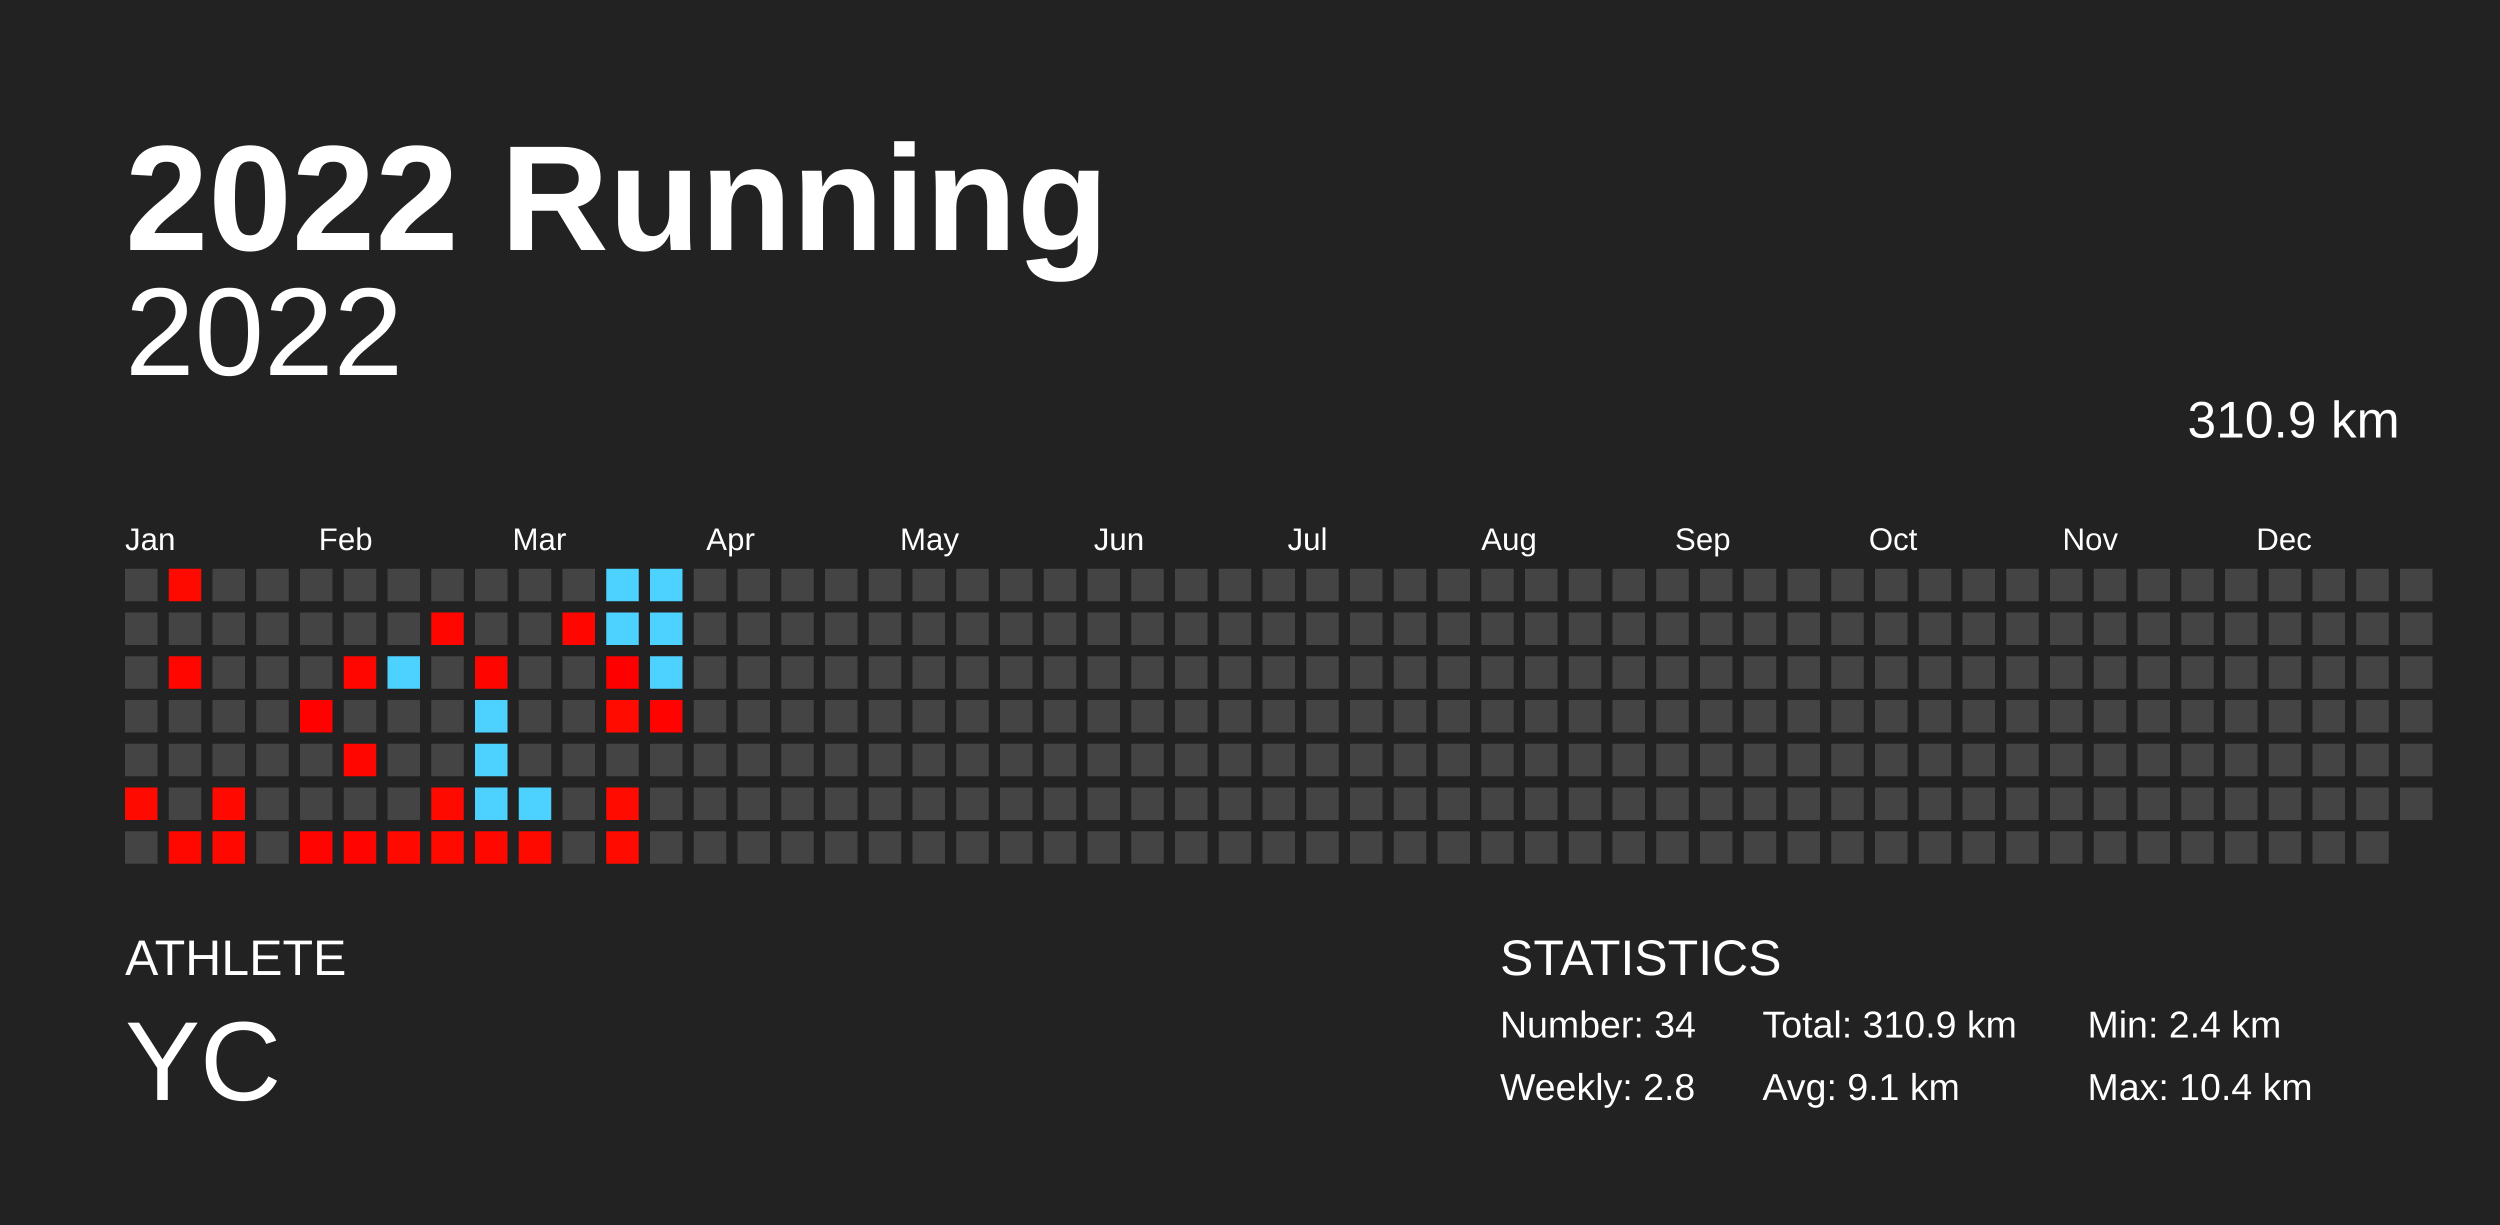
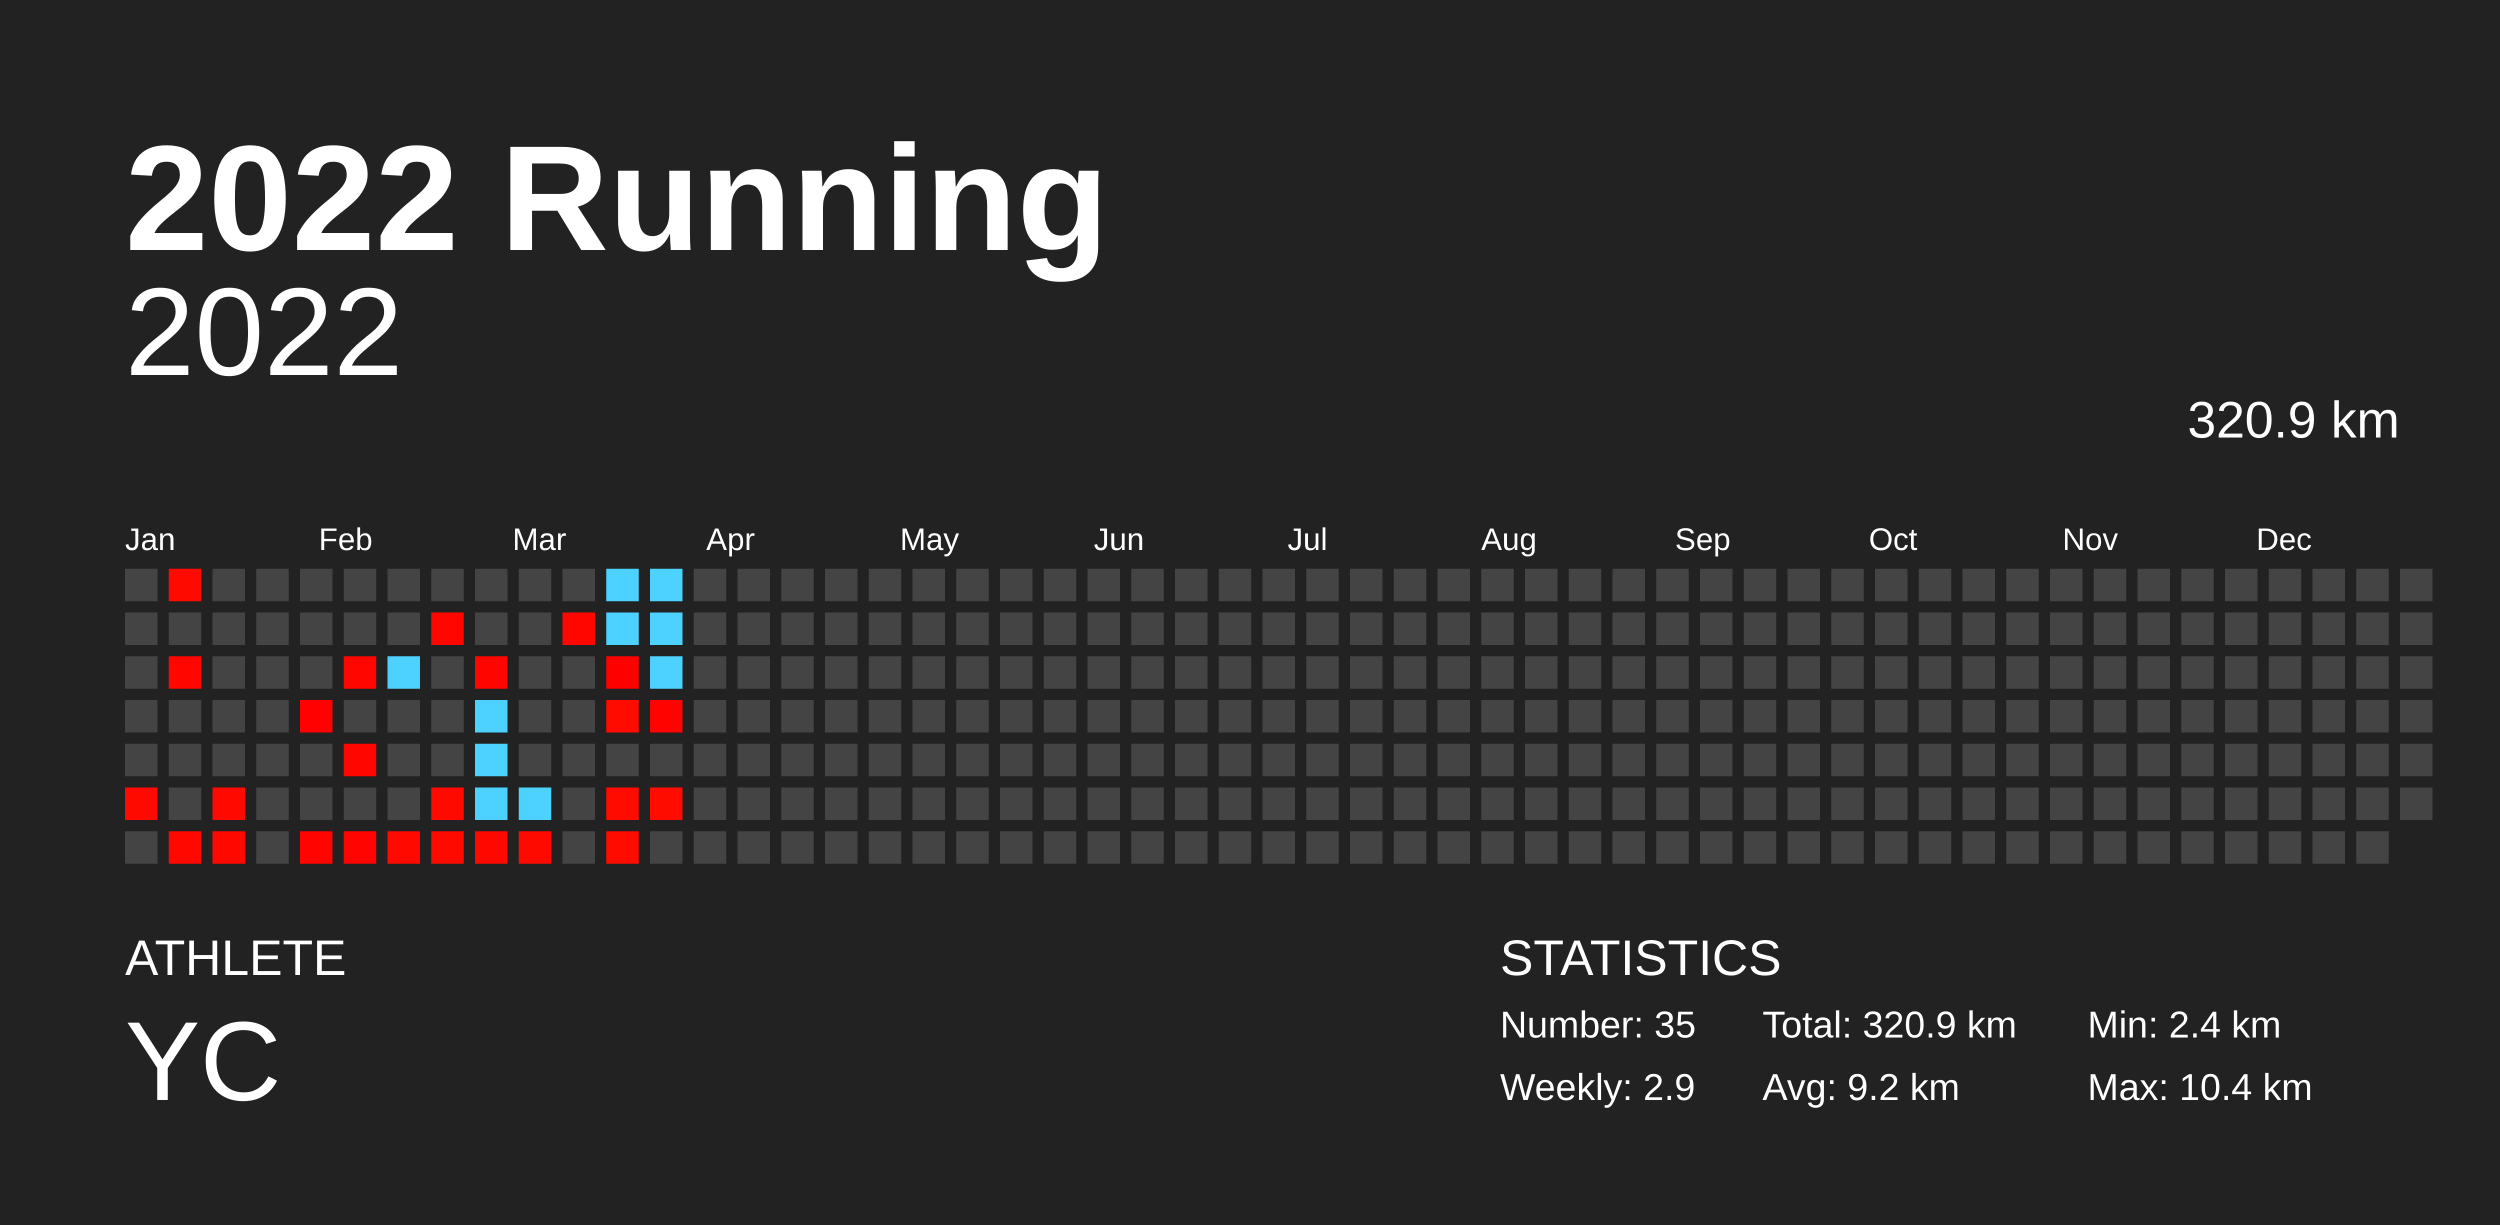
<svg xmlns="http://www.w3.org/2000/svg" baseProfile="full" height="98mm" version="1.1" viewBox="0,0,200,98" width="200mm">
  <defs />
  <rect fill="#222222" height="98" width="200" x="0" y="0" />
  <text fill="#FFFFFF" style="font-size:12px; font-family:Arial; font-weight:bold;" x="10" y="20">2022 Running</text>
  <text fill="#FFFFFF" style="font-size:4px; font-family:Arial" x="10" y="78">ATHLETE</text>
  <text fill="#FFFFFF" style="font-size:9px; font-family:Arial" x="10" y="88">YC</text>
  <text fill="#FFFFFF" style="font-size:4px; font-family:Arial" x="120" y="78">STATISTICS</text>
-   <text fill="#FFFFFF" style="font-size:3px; font-family:Arial" x="120" y="83">Number: 34</text>
-   <text fill="#FFFFFF" style="font-size:3px; font-family:Arial" x="120" y="88">Weekly: 2.8</text>
-   <text fill="#FFFFFF" style="font-size:3px; font-family:Arial" x="141" y="83">Total: 310.9 km</text>
-   <text fill="#FFFFFF" style="font-size:3px; font-family:Arial" x="141" y="88">Avg: 9.1 km</text>
+   <text fill="#FFFFFF" style="font-size:3px; font-family:Arial" x="120" y="83">Number: 35</text>
+   <text fill="#FFFFFF" style="font-size:3px; font-family:Arial" x="120" y="88">Weekly: 2.9</text>
+   <text fill="#FFFFFF" style="font-size:3px; font-family:Arial" x="141" y="83">Total: 320.9 km</text>
+   <text fill="#FFFFFF" style="font-size:3px; font-family:Arial" x="141" y="88">Avg: 9.2 km</text>
  <text fill="#FFFFFF" style="font-size:3px; font-family:Arial" x="167" y="83">Min: 2.4 km</text>
  <text fill="#FFFFFF" style="font-size:3px; font-family:Arial" x="167" y="88">Max: 10.4 km</text>
  <text alignment-baseline="hanging" fill="#FFFFFF" style="font-size:10.0px; font-family:Arial;" x="10" y="30">2022</text>
-   <text alignment-baseline="hanging" fill="#FFFFFF" style="font-size:4.125px; font-family:Arial;" x="175" y="35">310.9 km</text>
+   <text alignment-baseline="hanging" fill="#FFFFFF" style="font-size:4.125px; font-family:Arial;" x="175" y="35">320.9 km</text>
  <text fill="#FFFFFF" style="font-size:2.5px; font-family:Arial" x="10.0" y="44">Jan</text>
  <text fill="#FFFFFF" style="font-size:2.5px; font-family:Arial" x="25.5" y="44">Feb</text>
  <text fill="#FFFFFF" style="font-size:2.5px; font-family:Arial" x="41.0" y="44">Mar</text>
  <text fill="#FFFFFF" style="font-size:2.5px; font-family:Arial" x="56.5" y="44">Apr</text>
  <text fill="#FFFFFF" style="font-size:2.5px; font-family:Arial" x="72.0" y="44">May</text>
  <text fill="#FFFFFF" style="font-size:2.5px; font-family:Arial" x="87.5" y="44">Jun</text>
  <text fill="#FFFFFF" style="font-size:2.5px; font-family:Arial" x="103.0" y="44">Jul</text>
  <text fill="#FFFFFF" style="font-size:2.5px; font-family:Arial" x="118.5" y="44">Aug</text>
  <text fill="#FFFFFF" style="font-size:2.5px; font-family:Arial" x="134.0" y="44">Sep</text>
  <text fill="#FFFFFF" style="font-size:2.5px; font-family:Arial" x="149.5" y="44">Oct</text>
  <text fill="#FFFFFF" style="font-size:2.5px; font-family:Arial" x="165.0" y="44">Nov</text>
  <text fill="#FFFFFF" style="font-size:2.5px; font-family:Arial" x="180.5" y="44">Dec</text>
  <rect fill="#444444" height="2.6" width="2.6" x="10.0" y="45.5" />
  <rect fill="#444444" height="2.6" width="2.6" x="10.0" y="49.0" />
  <rect fill="#444444" height="2.6" width="2.6" x="10.0" y="52.5" />
  <rect fill="#444444" height="2.6" width="2.6" x="10.0" y="56.0" />
  <rect fill="#444444" height="2.6" width="2.6" x="10.0" y="59.5" />
  <rect fill="#ff0a00" height="2.6" width="2.6" x="10.0" y="63.0" />
  <rect fill="#444444" height="2.6" width="2.6" x="10.0" y="66.5" />
  <rect fill="#ff0a00" height="2.6" width="2.6" x="13.5" y="45.5" />
  <rect fill="#444444" height="2.6" width="2.6" x="13.5" y="49.0" />
  <rect fill="#ff0600" height="2.6" width="2.6" x="13.5" y="52.5" />
  <rect fill="#444444" height="2.6" width="2.6" x="13.5" y="56.0" />
  <rect fill="#444444" height="2.6" width="2.6" x="13.5" y="59.5" />
  <rect fill="#444444" height="2.6" width="2.6" x="13.5" y="63.0" />
  <rect fill="#ff0800" height="2.6" width="2.6" x="13.5" y="66.5" />
  <rect fill="#444444" height="2.6" width="2.6" x="17.0" y="45.5" />
  <rect fill="#444444" height="2.6" width="2.6" x="17.0" y="49.0" />
  <rect fill="#444444" height="2.6" width="2.6" x="17.0" y="52.5" />
  <rect fill="#444444" height="2.6" width="2.6" x="17.0" y="56.0" />
  <rect fill="#444444" height="2.6" width="2.6" x="17.0" y="59.5" />
  <rect fill="#ff0900" height="2.6" width="2.6" x="17.0" y="63.0" />
  <rect fill="#ff0800" height="2.6" width="2.6" x="17.0" y="66.5" />
  <rect fill="#444444" height="2.6" width="2.6" x="20.5" y="45.5" />
  <rect fill="#444444" height="2.6" width="2.6" x="20.5" y="49.0" />
  <rect fill="#444444" height="2.6" width="2.6" x="20.5" y="52.5" />
  <rect fill="#444444" height="2.6" width="2.6" x="20.5" y="56.0" />
  <rect fill="#444444" height="2.6" width="2.6" x="20.5" y="59.5" />
  <rect fill="#444444" height="2.6" width="2.6" x="20.5" y="63.0" />
  <rect fill="#444444" height="2.6" width="2.6" x="20.5" y="66.5" />
  <rect fill="#444444" height="2.6" width="2.6" x="24.0" y="45.5" />
  <rect fill="#444444" height="2.6" width="2.6" x="24.0" y="49.0" />
  <rect fill="#444444" height="2.6" width="2.6" x="24.0" y="52.5" />
  <rect fill="#ff0200" height="2.6" width="2.6" x="24.0" y="56.0" />
  <rect fill="#444444" height="2.6" width="2.6" x="24.0" y="59.5" />
  <rect fill="#444444" height="2.6" width="2.6" x="24.0" y="63.0" />
  <rect fill="#ff0400" height="2.6" width="2.6" x="24.0" y="66.5" />
  <rect fill="#444444" height="2.6" width="2.6" x="27.5" y="45.5" />
  <rect fill="#444444" height="2.6" width="2.6" x="27.5" y="49.0" />
  <rect fill="#ff0600" height="2.6" width="2.6" x="27.5" y="52.5" />
  <rect fill="#444444" height="2.6" width="2.6" x="27.5" y="56.0" />
  <rect fill="#ff0700" height="2.6" width="2.6" x="27.5" y="59.5" />
  <rect fill="#444444" height="2.6" width="2.6" x="27.5" y="63.0" />
  <rect fill="#ff0400" height="2.6" width="2.6" x="27.5" y="66.5" />
  <rect fill="#444444" height="2.6" width="2.6" x="31.0" y="45.5" />
  <rect fill="#444444" height="2.6" width="2.6" x="31.0" y="49.0" />
  <rect fill="#4dd2ff" height="2.6" width="2.6" x="31.0" y="52.5" />
  <rect fill="#444444" height="2.6" width="2.6" x="31.0" y="56.0" />
  <rect fill="#444444" height="2.6" width="2.6" x="31.0" y="59.5" />
  <rect fill="#444444" height="2.6" width="2.6" x="31.0" y="63.0" />
  <rect fill="#ff0900" height="2.6" width="2.6" x="31.0" y="66.5" />
  <rect fill="#444444" height="2.6" width="2.6" x="34.5" y="45.5" />
  <rect fill="#ff0700" height="2.6" width="2.6" x="34.5" y="49.0" />
  <rect fill="#444444" height="2.6" width="2.6" x="34.5" y="52.5" />
  <rect fill="#444444" height="2.6" width="2.6" x="34.5" y="56.0" />
  <rect fill="#444444" height="2.6" width="2.6" x="34.5" y="59.5" />
  <rect fill="#ff0a00" height="2.6" width="2.6" x="34.5" y="63.0" />
  <rect fill="#ff0a00" height="2.6" width="2.6" x="34.5" y="66.5" />
  <rect fill="#444444" height="2.6" width="2.6" x="38.0" y="45.5" />
  <rect fill="#444444" height="2.6" width="2.6" x="38.0" y="49.0" />
  <rect fill="#ff0500" height="2.6" width="2.6" x="38.0" y="52.5" />
  <rect fill="#4dd2ff" height="2.6" width="2.6" x="38.0" y="56.0" />
  <rect fill="#4dd2ff" height="2.6" width="2.6" x="38.0" y="59.5" />
  <rect fill="#4dd2ff" height="2.6" width="2.6" x="38.0" y="63.0" />
  <rect fill="#ff0800" height="2.6" width="2.6" x="38.0" y="66.5" />
  <rect fill="#444444" height="2.6" width="2.6" x="41.5" y="45.5" />
  <rect fill="#444444" height="2.6" width="2.6" x="41.5" y="49.0" />
  <rect fill="#444444" height="2.6" width="2.6" x="41.5" y="52.5" />
  <rect fill="#444444" height="2.6" width="2.6" x="41.5" y="56.0" />
  <rect fill="#444444" height="2.6" width="2.6" x="41.5" y="59.5" />
  <rect fill="#4dd2ff" height="2.6" width="2.6" x="41.5" y="63.0" />
  <rect fill="#ff0a00" height="2.6" width="2.6" x="41.5" y="66.5" />
  <rect fill="#444444" height="2.6" width="2.6" x="45.0" y="45.5" />
  <rect fill="#ff0700" height="2.6" width="2.6" x="45.0" y="49.0" />
  <rect fill="#444444" height="2.6" width="2.6" x="45.0" y="52.5" />
  <rect fill="#444444" height="2.6" width="2.6" x="45.0" y="56.0" />
  <rect fill="#444444" height="2.6" width="2.6" x="45.0" y="59.5" />
  <rect fill="#444444" height="2.6" width="2.6" x="45.0" y="63.0" />
  <rect fill="#444444" height="2.6" width="2.6" x="45.0" y="66.5" />
  <rect fill="#4dd2ff" height="2.6" width="2.6" x="48.5" y="45.5" />
  <rect fill="#4dd2ff" height="2.6" width="2.6" x="48.5" y="49.0" />
  <rect fill="#ff0000" height="2.6" width="2.6" x="48.5" y="52.5" />
  <rect fill="#ff0b00" height="2.6" width="2.6" x="48.5" y="56.0" />
  <rect fill="#444444" height="2.6" width="2.6" x="48.5" y="59.5" />
  <rect fill="#ff0b00" height="2.6" width="2.6" x="48.5" y="63.0" />
  <rect fill="#ff0b00" height="2.6" width="2.6" x="48.5" y="66.5" />
  <rect fill="#4dd2ff" height="2.6" width="2.6" x="52.0" y="45.5" />
  <rect fill="#4dd2ff" height="2.6" width="2.6" x="52.0" y="49.0" />
  <rect fill="#4dd2ff" height="2.6" width="2.6" x="52.0" y="52.5" />
  <rect fill="#ff0300" height="2.6" width="2.6" x="52.0" y="56.0" />
  <rect fill="#444444" height="2.6" width="2.6" x="52.0" y="59.5" />
-   <rect fill="#444444" height="2.6" width="2.6" x="52.0" y="63.0" />
+   <rect fill="#ff0c00" height="2.6" width="2.6" x="52.0" y="63.0" />
  <rect fill="#444444" height="2.6" width="2.6" x="52.0" y="66.5" />
  <rect fill="#444444" height="2.6" width="2.6" x="55.5" y="45.5" />
  <rect fill="#444444" height="2.6" width="2.6" x="55.5" y="49.0" />
  <rect fill="#444444" height="2.6" width="2.6" x="55.5" y="52.5" />
  <rect fill="#444444" height="2.6" width="2.6" x="55.5" y="56.0" />
  <rect fill="#444444" height="2.6" width="2.6" x="55.5" y="59.5" />
  <rect fill="#444444" height="2.6" width="2.6" x="55.5" y="63.0" />
  <rect fill="#444444" height="2.6" width="2.6" x="55.5" y="66.5" />
  <rect fill="#444444" height="2.6" width="2.6" x="59.0" y="45.5" />
  <rect fill="#444444" height="2.6" width="2.6" x="59.0" y="49.0" />
  <rect fill="#444444" height="2.6" width="2.6" x="59.0" y="52.5" />
  <rect fill="#444444" height="2.6" width="2.6" x="59.0" y="56.0" />
  <rect fill="#444444" height="2.6" width="2.6" x="59.0" y="59.5" />
  <rect fill="#444444" height="2.6" width="2.6" x="59.0" y="63.0" />
  <rect fill="#444444" height="2.6" width="2.6" x="59.0" y="66.5" />
  <rect fill="#444444" height="2.6" width="2.6" x="62.5" y="45.5" />
  <rect fill="#444444" height="2.6" width="2.6" x="62.5" y="49.0" />
  <rect fill="#444444" height="2.6" width="2.6" x="62.5" y="52.5" />
  <rect fill="#444444" height="2.6" width="2.6" x="62.5" y="56.0" />
  <rect fill="#444444" height="2.6" width="2.6" x="62.5" y="59.5" />
  <rect fill="#444444" height="2.6" width="2.6" x="62.5" y="63.0" />
  <rect fill="#444444" height="2.6" width="2.6" x="62.5" y="66.5" />
  <rect fill="#444444" height="2.6" width="2.6" x="66.0" y="45.5" />
  <rect fill="#444444" height="2.6" width="2.6" x="66.0" y="49.0" />
  <rect fill="#444444" height="2.6" width="2.6" x="66.0" y="52.5" />
  <rect fill="#444444" height="2.6" width="2.6" x="66.0" y="56.0" />
  <rect fill="#444444" height="2.6" width="2.6" x="66.0" y="59.5" />
  <rect fill="#444444" height="2.6" width="2.6" x="66.0" y="63.0" />
  <rect fill="#444444" height="2.6" width="2.6" x="66.0" y="66.5" />
  <rect fill="#444444" height="2.6" width="2.6" x="69.5" y="45.5" />
  <rect fill="#444444" height="2.6" width="2.6" x="69.5" y="49.0" />
  <rect fill="#444444" height="2.6" width="2.6" x="69.5" y="52.5" />
  <rect fill="#444444" height="2.6" width="2.6" x="69.5" y="56.0" />
  <rect fill="#444444" height="2.6" width="2.6" x="69.5" y="59.5" />
  <rect fill="#444444" height="2.6" width="2.6" x="69.5" y="63.0" />
  <rect fill="#444444" height="2.6" width="2.6" x="69.5" y="66.5" />
  <rect fill="#444444" height="2.6" width="2.6" x="73.0" y="45.5" />
  <rect fill="#444444" height="2.6" width="2.6" x="73.0" y="49.0" />
  <rect fill="#444444" height="2.6" width="2.6" x="73.0" y="52.5" />
  <rect fill="#444444" height="2.6" width="2.6" x="73.0" y="56.0" />
  <rect fill="#444444" height="2.6" width="2.6" x="73.0" y="59.5" />
  <rect fill="#444444" height="2.6" width="2.6" x="73.0" y="63.0" />
  <rect fill="#444444" height="2.6" width="2.6" x="73.0" y="66.5" />
  <rect fill="#444444" height="2.6" width="2.6" x="76.5" y="45.5" />
  <rect fill="#444444" height="2.6" width="2.6" x="76.5" y="49.0" />
  <rect fill="#444444" height="2.6" width="2.6" x="76.5" y="52.5" />
  <rect fill="#444444" height="2.6" width="2.6" x="76.5" y="56.0" />
  <rect fill="#444444" height="2.6" width="2.6" x="76.5" y="59.5" />
  <rect fill="#444444" height="2.6" width="2.6" x="76.5" y="63.0" />
  <rect fill="#444444" height="2.6" width="2.6" x="76.5" y="66.5" />
  <rect fill="#444444" height="2.6" width="2.6" x="80.0" y="45.5" />
  <rect fill="#444444" height="2.6" width="2.6" x="80.0" y="49.0" />
  <rect fill="#444444" height="2.6" width="2.6" x="80.0" y="52.5" />
  <rect fill="#444444" height="2.6" width="2.6" x="80.0" y="56.0" />
  <rect fill="#444444" height="2.6" width="2.6" x="80.0" y="59.5" />
  <rect fill="#444444" height="2.6" width="2.6" x="80.0" y="63.0" />
  <rect fill="#444444" height="2.6" width="2.6" x="80.0" y="66.5" />
  <rect fill="#444444" height="2.6" width="2.6" x="83.5" y="45.5" />
  <rect fill="#444444" height="2.6" width="2.6" x="83.5" y="49.0" />
  <rect fill="#444444" height="2.6" width="2.6" x="83.5" y="52.5" />
  <rect fill="#444444" height="2.6" width="2.6" x="83.5" y="56.0" />
  <rect fill="#444444" height="2.6" width="2.6" x="83.5" y="59.5" />
  <rect fill="#444444" height="2.6" width="2.6" x="83.5" y="63.0" />
  <rect fill="#444444" height="2.6" width="2.6" x="83.5" y="66.5" />
  <rect fill="#444444" height="2.6" width="2.6" x="87.0" y="45.5" />
  <rect fill="#444444" height="2.6" width="2.6" x="87.0" y="49.0" />
  <rect fill="#444444" height="2.6" width="2.6" x="87.0" y="52.5" />
  <rect fill="#444444" height="2.6" width="2.6" x="87.0" y="56.0" />
  <rect fill="#444444" height="2.6" width="2.6" x="87.0" y="59.5" />
  <rect fill="#444444" height="2.6" width="2.6" x="87.0" y="63.0" />
  <rect fill="#444444" height="2.6" width="2.6" x="87.0" y="66.5" />
  <rect fill="#444444" height="2.6" width="2.6" x="90.5" y="45.5" />
  <rect fill="#444444" height="2.6" width="2.6" x="90.5" y="49.0" />
  <rect fill="#444444" height="2.6" width="2.6" x="90.5" y="52.5" />
  <rect fill="#444444" height="2.6" width="2.6" x="90.5" y="56.0" />
  <rect fill="#444444" height="2.6" width="2.6" x="90.5" y="59.5" />
  <rect fill="#444444" height="2.6" width="2.6" x="90.5" y="63.0" />
  <rect fill="#444444" height="2.6" width="2.6" x="90.5" y="66.5" />
  <rect fill="#444444" height="2.6" width="2.6" x="94.0" y="45.5" />
  <rect fill="#444444" height="2.6" width="2.6" x="94.0" y="49.0" />
  <rect fill="#444444" height="2.6" width="2.6" x="94.0" y="52.5" />
  <rect fill="#444444" height="2.6" width="2.6" x="94.0" y="56.0" />
  <rect fill="#444444" height="2.6" width="2.6" x="94.0" y="59.5" />
  <rect fill="#444444" height="2.6" width="2.6" x="94.0" y="63.0" />
  <rect fill="#444444" height="2.6" width="2.6" x="94.0" y="66.5" />
  <rect fill="#444444" height="2.6" width="2.6" x="97.5" y="45.5" />
  <rect fill="#444444" height="2.6" width="2.6" x="97.5" y="49.0" />
  <rect fill="#444444" height="2.6" width="2.6" x="97.5" y="52.5" />
  <rect fill="#444444" height="2.6" width="2.6" x="97.5" y="56.0" />
  <rect fill="#444444" height="2.6" width="2.6" x="97.5" y="59.5" />
  <rect fill="#444444" height="2.6" width="2.6" x="97.5" y="63.0" />
  <rect fill="#444444" height="2.6" width="2.6" x="97.5" y="66.5" />
  <rect fill="#444444" height="2.6" width="2.6" x="101.0" y="45.5" />
  <rect fill="#444444" height="2.6" width="2.6" x="101.0" y="49.0" />
  <rect fill="#444444" height="2.6" width="2.6" x="101.0" y="52.5" />
  <rect fill="#444444" height="2.6" width="2.6" x="101.0" y="56.0" />
  <rect fill="#444444" height="2.6" width="2.6" x="101.0" y="59.5" />
  <rect fill="#444444" height="2.6" width="2.6" x="101.0" y="63.0" />
  <rect fill="#444444" height="2.6" width="2.6" x="101.0" y="66.5" />
  <rect fill="#444444" height="2.6" width="2.6" x="104.5" y="45.5" />
  <rect fill="#444444" height="2.6" width="2.6" x="104.5" y="49.0" />
  <rect fill="#444444" height="2.6" width="2.6" x="104.5" y="52.5" />
  <rect fill="#444444" height="2.6" width="2.6" x="104.5" y="56.0" />
  <rect fill="#444444" height="2.6" width="2.6" x="104.5" y="59.5" />
  <rect fill="#444444" height="2.6" width="2.6" x="104.5" y="63.0" />
  <rect fill="#444444" height="2.6" width="2.6" x="104.5" y="66.5" />
  <rect fill="#444444" height="2.6" width="2.6" x="108.0" y="45.5" />
  <rect fill="#444444" height="2.6" width="2.6" x="108.0" y="49.0" />
  <rect fill="#444444" height="2.6" width="2.6" x="108.0" y="52.5" />
  <rect fill="#444444" height="2.6" width="2.6" x="108.0" y="56.0" />
  <rect fill="#444444" height="2.6" width="2.6" x="108.0" y="59.5" />
  <rect fill="#444444" height="2.6" width="2.6" x="108.0" y="63.0" />
  <rect fill="#444444" height="2.6" width="2.6" x="108.0" y="66.5" />
  <rect fill="#444444" height="2.6" width="2.6" x="111.5" y="45.5" />
  <rect fill="#444444" height="2.6" width="2.6" x="111.5" y="49.0" />
  <rect fill="#444444" height="2.6" width="2.6" x="111.5" y="52.5" />
  <rect fill="#444444" height="2.6" width="2.6" x="111.5" y="56.0" />
  <rect fill="#444444" height="2.6" width="2.6" x="111.5" y="59.5" />
  <rect fill="#444444" height="2.6" width="2.6" x="111.5" y="63.0" />
  <rect fill="#444444" height="2.6" width="2.6" x="111.5" y="66.5" />
  <rect fill="#444444" height="2.6" width="2.6" x="115.0" y="45.5" />
  <rect fill="#444444" height="2.6" width="2.6" x="115.0" y="49.0" />
  <rect fill="#444444" height="2.6" width="2.6" x="115.0" y="52.5" />
  <rect fill="#444444" height="2.6" width="2.6" x="115.0" y="56.0" />
  <rect fill="#444444" height="2.6" width="2.6" x="115.0" y="59.5" />
  <rect fill="#444444" height="2.6" width="2.6" x="115.0" y="63.0" />
  <rect fill="#444444" height="2.6" width="2.6" x="115.0" y="66.5" />
  <rect fill="#444444" height="2.6" width="2.6" x="118.5" y="45.5" />
  <rect fill="#444444" height="2.6" width="2.6" x="118.5" y="49.0" />
  <rect fill="#444444" height="2.6" width="2.6" x="118.5" y="52.5" />
  <rect fill="#444444" height="2.6" width="2.6" x="118.5" y="56.0" />
  <rect fill="#444444" height="2.6" width="2.6" x="118.5" y="59.5" />
  <rect fill="#444444" height="2.6" width="2.6" x="118.5" y="63.0" />
  <rect fill="#444444" height="2.6" width="2.6" x="118.5" y="66.5" />
  <rect fill="#444444" height="2.6" width="2.6" x="122.0" y="45.5" />
  <rect fill="#444444" height="2.6" width="2.6" x="122.0" y="49.0" />
  <rect fill="#444444" height="2.6" width="2.6" x="122.0" y="52.5" />
  <rect fill="#444444" height="2.6" width="2.6" x="122.0" y="56.0" />
  <rect fill="#444444" height="2.6" width="2.6" x="122.0" y="59.5" />
  <rect fill="#444444" height="2.6" width="2.6" x="122.0" y="63.0" />
  <rect fill="#444444" height="2.6" width="2.6" x="122.0" y="66.5" />
  <rect fill="#444444" height="2.6" width="2.6" x="125.5" y="45.5" />
  <rect fill="#444444" height="2.6" width="2.6" x="125.5" y="49.0" />
  <rect fill="#444444" height="2.6" width="2.6" x="125.5" y="52.5" />
  <rect fill="#444444" height="2.6" width="2.6" x="125.5" y="56.0" />
  <rect fill="#444444" height="2.6" width="2.6" x="125.5" y="59.5" />
  <rect fill="#444444" height="2.6" width="2.6" x="125.5" y="63.0" />
  <rect fill="#444444" height="2.6" width="2.6" x="125.5" y="66.5" />
  <rect fill="#444444" height="2.6" width="2.6" x="129.0" y="45.5" />
  <rect fill="#444444" height="2.6" width="2.6" x="129.0" y="49.0" />
  <rect fill="#444444" height="2.6" width="2.6" x="129.0" y="52.5" />
  <rect fill="#444444" height="2.6" width="2.6" x="129.0" y="56.0" />
  <rect fill="#444444" height="2.6" width="2.6" x="129.0" y="59.5" />
  <rect fill="#444444" height="2.6" width="2.6" x="129.0" y="63.0" />
  <rect fill="#444444" height="2.6" width="2.6" x="129.0" y="66.5" />
  <rect fill="#444444" height="2.6" width="2.6" x="132.5" y="45.5" />
  <rect fill="#444444" height="2.6" width="2.6" x="132.5" y="49.0" />
  <rect fill="#444444" height="2.6" width="2.6" x="132.5" y="52.5" />
  <rect fill="#444444" height="2.6" width="2.6" x="132.5" y="56.0" />
  <rect fill="#444444" height="2.6" width="2.6" x="132.5" y="59.5" />
  <rect fill="#444444" height="2.6" width="2.6" x="132.5" y="63.0" />
  <rect fill="#444444" height="2.6" width="2.6" x="132.5" y="66.5" />
  <rect fill="#444444" height="2.6" width="2.6" x="136.0" y="45.5" />
  <rect fill="#444444" height="2.6" width="2.6" x="136.0" y="49.0" />
  <rect fill="#444444" height="2.6" width="2.6" x="136.0" y="52.5" />
  <rect fill="#444444" height="2.6" width="2.6" x="136.0" y="56.0" />
  <rect fill="#444444" height="2.6" width="2.6" x="136.0" y="59.5" />
  <rect fill="#444444" height="2.6" width="2.6" x="136.0" y="63.0" />
  <rect fill="#444444" height="2.6" width="2.6" x="136.0" y="66.5" />
  <rect fill="#444444" height="2.6" width="2.6" x="139.5" y="45.5" />
  <rect fill="#444444" height="2.6" width="2.6" x="139.5" y="49.0" />
  <rect fill="#444444" height="2.6" width="2.6" x="139.5" y="52.5" />
  <rect fill="#444444" height="2.6" width="2.6" x="139.5" y="56.0" />
  <rect fill="#444444" height="2.6" width="2.6" x="139.5" y="59.5" />
  <rect fill="#444444" height="2.6" width="2.6" x="139.5" y="63.0" />
  <rect fill="#444444" height="2.6" width="2.6" x="139.5" y="66.5" />
  <rect fill="#444444" height="2.6" width="2.6" x="143.0" y="45.5" />
  <rect fill="#444444" height="2.6" width="2.6" x="143.0" y="49.0" />
  <rect fill="#444444" height="2.6" width="2.6" x="143.0" y="52.5" />
  <rect fill="#444444" height="2.6" width="2.6" x="143.0" y="56.0" />
  <rect fill="#444444" height="2.6" width="2.6" x="143.0" y="59.5" />
  <rect fill="#444444" height="2.6" width="2.6" x="143.0" y="63.0" />
  <rect fill="#444444" height="2.6" width="2.6" x="143.0" y="66.5" />
  <rect fill="#444444" height="2.6" width="2.6" x="146.5" y="45.5" />
  <rect fill="#444444" height="2.6" width="2.6" x="146.5" y="49.0" />
  <rect fill="#444444" height="2.6" width="2.6" x="146.5" y="52.5" />
  <rect fill="#444444" height="2.6" width="2.6" x="146.5" y="56.0" />
  <rect fill="#444444" height="2.6" width="2.6" x="146.5" y="59.5" />
  <rect fill="#444444" height="2.6" width="2.6" x="146.5" y="63.0" />
  <rect fill="#444444" height="2.6" width="2.6" x="146.5" y="66.5" />
  <rect fill="#444444" height="2.6" width="2.6" x="150.0" y="45.5" />
  <rect fill="#444444" height="2.6" width="2.6" x="150.0" y="49.0" />
  <rect fill="#444444" height="2.6" width="2.6" x="150.0" y="52.5" />
  <rect fill="#444444" height="2.6" width="2.6" x="150.0" y="56.0" />
  <rect fill="#444444" height="2.6" width="2.6" x="150.0" y="59.5" />
  <rect fill="#444444" height="2.6" width="2.6" x="150.0" y="63.0" />
  <rect fill="#444444" height="2.6" width="2.6" x="150.0" y="66.5" />
  <rect fill="#444444" height="2.6" width="2.6" x="153.5" y="45.5" />
  <rect fill="#444444" height="2.6" width="2.6" x="153.5" y="49.0" />
  <rect fill="#444444" height="2.6" width="2.6" x="153.5" y="52.5" />
  <rect fill="#444444" height="2.6" width="2.6" x="153.5" y="56.0" />
  <rect fill="#444444" height="2.6" width="2.6" x="153.5" y="59.5" />
  <rect fill="#444444" height="2.6" width="2.6" x="153.5" y="63.0" />
  <rect fill="#444444" height="2.6" width="2.6" x="153.5" y="66.5" />
  <rect fill="#444444" height="2.6" width="2.6" x="157.0" y="45.5" />
  <rect fill="#444444" height="2.6" width="2.6" x="157.0" y="49.0" />
  <rect fill="#444444" height="2.6" width="2.6" x="157.0" y="52.5" />
  <rect fill="#444444" height="2.6" width="2.6" x="157.0" y="56.0" />
  <rect fill="#444444" height="2.6" width="2.6" x="157.0" y="59.5" />
  <rect fill="#444444" height="2.6" width="2.6" x="157.0" y="63.0" />
  <rect fill="#444444" height="2.6" width="2.6" x="157.0" y="66.5" />
  <rect fill="#444444" height="2.6" width="2.6" x="160.5" y="45.5" />
  <rect fill="#444444" height="2.6" width="2.6" x="160.5" y="49.0" />
  <rect fill="#444444" height="2.6" width="2.6" x="160.5" y="52.5" />
  <rect fill="#444444" height="2.6" width="2.6" x="160.5" y="56.0" />
  <rect fill="#444444" height="2.6" width="2.6" x="160.5" y="59.5" />
  <rect fill="#444444" height="2.6" width="2.6" x="160.5" y="63.0" />
  <rect fill="#444444" height="2.6" width="2.6" x="160.5" y="66.5" />
  <rect fill="#444444" height="2.6" width="2.6" x="164.0" y="45.5" />
  <rect fill="#444444" height="2.6" width="2.6" x="164.0" y="49.0" />
  <rect fill="#444444" height="2.6" width="2.6" x="164.0" y="52.5" />
  <rect fill="#444444" height="2.6" width="2.6" x="164.0" y="56.0" />
  <rect fill="#444444" height="2.6" width="2.6" x="164.0" y="59.5" />
  <rect fill="#444444" height="2.6" width="2.6" x="164.0" y="63.0" />
  <rect fill="#444444" height="2.6" width="2.6" x="164.0" y="66.5" />
  <rect fill="#444444" height="2.6" width="2.6" x="167.5" y="45.5" />
  <rect fill="#444444" height="2.6" width="2.6" x="167.5" y="49.0" />
  <rect fill="#444444" height="2.6" width="2.6" x="167.5" y="52.5" />
  <rect fill="#444444" height="2.6" width="2.6" x="167.5" y="56.0" />
  <rect fill="#444444" height="2.6" width="2.6" x="167.5" y="59.5" />
  <rect fill="#444444" height="2.6" width="2.6" x="167.5" y="63.0" />
  <rect fill="#444444" height="2.6" width="2.6" x="167.5" y="66.5" />
  <rect fill="#444444" height="2.6" width="2.6" x="171.0" y="45.5" />
  <rect fill="#444444" height="2.6" width="2.6" x="171.0" y="49.0" />
  <rect fill="#444444" height="2.6" width="2.6" x="171.0" y="52.5" />
  <rect fill="#444444" height="2.6" width="2.6" x="171.0" y="56.0" />
  <rect fill="#444444" height="2.6" width="2.6" x="171.0" y="59.5" />
  <rect fill="#444444" height="2.6" width="2.6" x="171.0" y="63.0" />
  <rect fill="#444444" height="2.6" width="2.6" x="171.0" y="66.5" />
  <rect fill="#444444" height="2.6" width="2.6" x="174.5" y="45.5" />
  <rect fill="#444444" height="2.6" width="2.6" x="174.5" y="49.0" />
  <rect fill="#444444" height="2.6" width="2.6" x="174.5" y="52.5" />
  <rect fill="#444444" height="2.6" width="2.6" x="174.5" y="56.0" />
  <rect fill="#444444" height="2.6" width="2.6" x="174.5" y="59.5" />
  <rect fill="#444444" height="2.6" width="2.6" x="174.5" y="63.0" />
  <rect fill="#444444" height="2.6" width="2.6" x="174.5" y="66.5" />
  <rect fill="#444444" height="2.6" width="2.6" x="178.0" y="45.5" />
  <rect fill="#444444" height="2.6" width="2.6" x="178.0" y="49.0" />
  <rect fill="#444444" height="2.6" width="2.6" x="178.0" y="52.5" />
  <rect fill="#444444" height="2.6" width="2.6" x="178.0" y="56.0" />
  <rect fill="#444444" height="2.6" width="2.6" x="178.0" y="59.5" />
  <rect fill="#444444" height="2.6" width="2.6" x="178.0" y="63.0" />
  <rect fill="#444444" height="2.6" width="2.6" x="178.0" y="66.5" />
  <rect fill="#444444" height="2.6" width="2.6" x="181.5" y="45.5" />
  <rect fill="#444444" height="2.6" width="2.6" x="181.5" y="49.0" />
  <rect fill="#444444" height="2.6" width="2.6" x="181.5" y="52.5" />
  <rect fill="#444444" height="2.6" width="2.6" x="181.5" y="56.0" />
  <rect fill="#444444" height="2.6" width="2.6" x="181.5" y="59.5" />
  <rect fill="#444444" height="2.6" width="2.6" x="181.5" y="63.0" />
  <rect fill="#444444" height="2.6" width="2.6" x="181.5" y="66.5" />
  <rect fill="#444444" height="2.6" width="2.6" x="185.0" y="45.5" />
  <rect fill="#444444" height="2.6" width="2.6" x="185.0" y="49.0" />
  <rect fill="#444444" height="2.6" width="2.6" x="185.0" y="52.5" />
  <rect fill="#444444" height="2.6" width="2.6" x="185.0" y="56.0" />
  <rect fill="#444444" height="2.6" width="2.6" x="185.0" y="59.5" />
  <rect fill="#444444" height="2.6" width="2.6" x="185.0" y="63.0" />
  <rect fill="#444444" height="2.6" width="2.6" x="185.0" y="66.5" />
  <rect fill="#444444" height="2.6" width="2.6" x="188.5" y="45.5" />
  <rect fill="#444444" height="2.6" width="2.6" x="188.5" y="49.0" />
  <rect fill="#444444" height="2.6" width="2.6" x="188.5" y="52.5" />
  <rect fill="#444444" height="2.6" width="2.6" x="188.5" y="56.0" />
  <rect fill="#444444" height="2.6" width="2.6" x="188.5" y="59.5" />
  <rect fill="#444444" height="2.6" width="2.6" x="188.5" y="63.0" />
  <rect fill="#444444" height="2.6" width="2.6" x="188.5" y="66.5" />
  <rect fill="#444444" height="2.6" width="2.6" x="192.0" y="45.5" />
  <rect fill="#444444" height="2.6" width="2.6" x="192.0" y="49.0" />
  <rect fill="#444444" height="2.6" width="2.6" x="192.0" y="52.5" />
  <rect fill="#444444" height="2.6" width="2.6" x="192.0" y="56.0" />
  <rect fill="#444444" height="2.6" width="2.6" x="192.0" y="59.5" />
  <rect fill="#444444" height="2.6" width="2.6" x="192.0" y="63.0" />
</svg>
